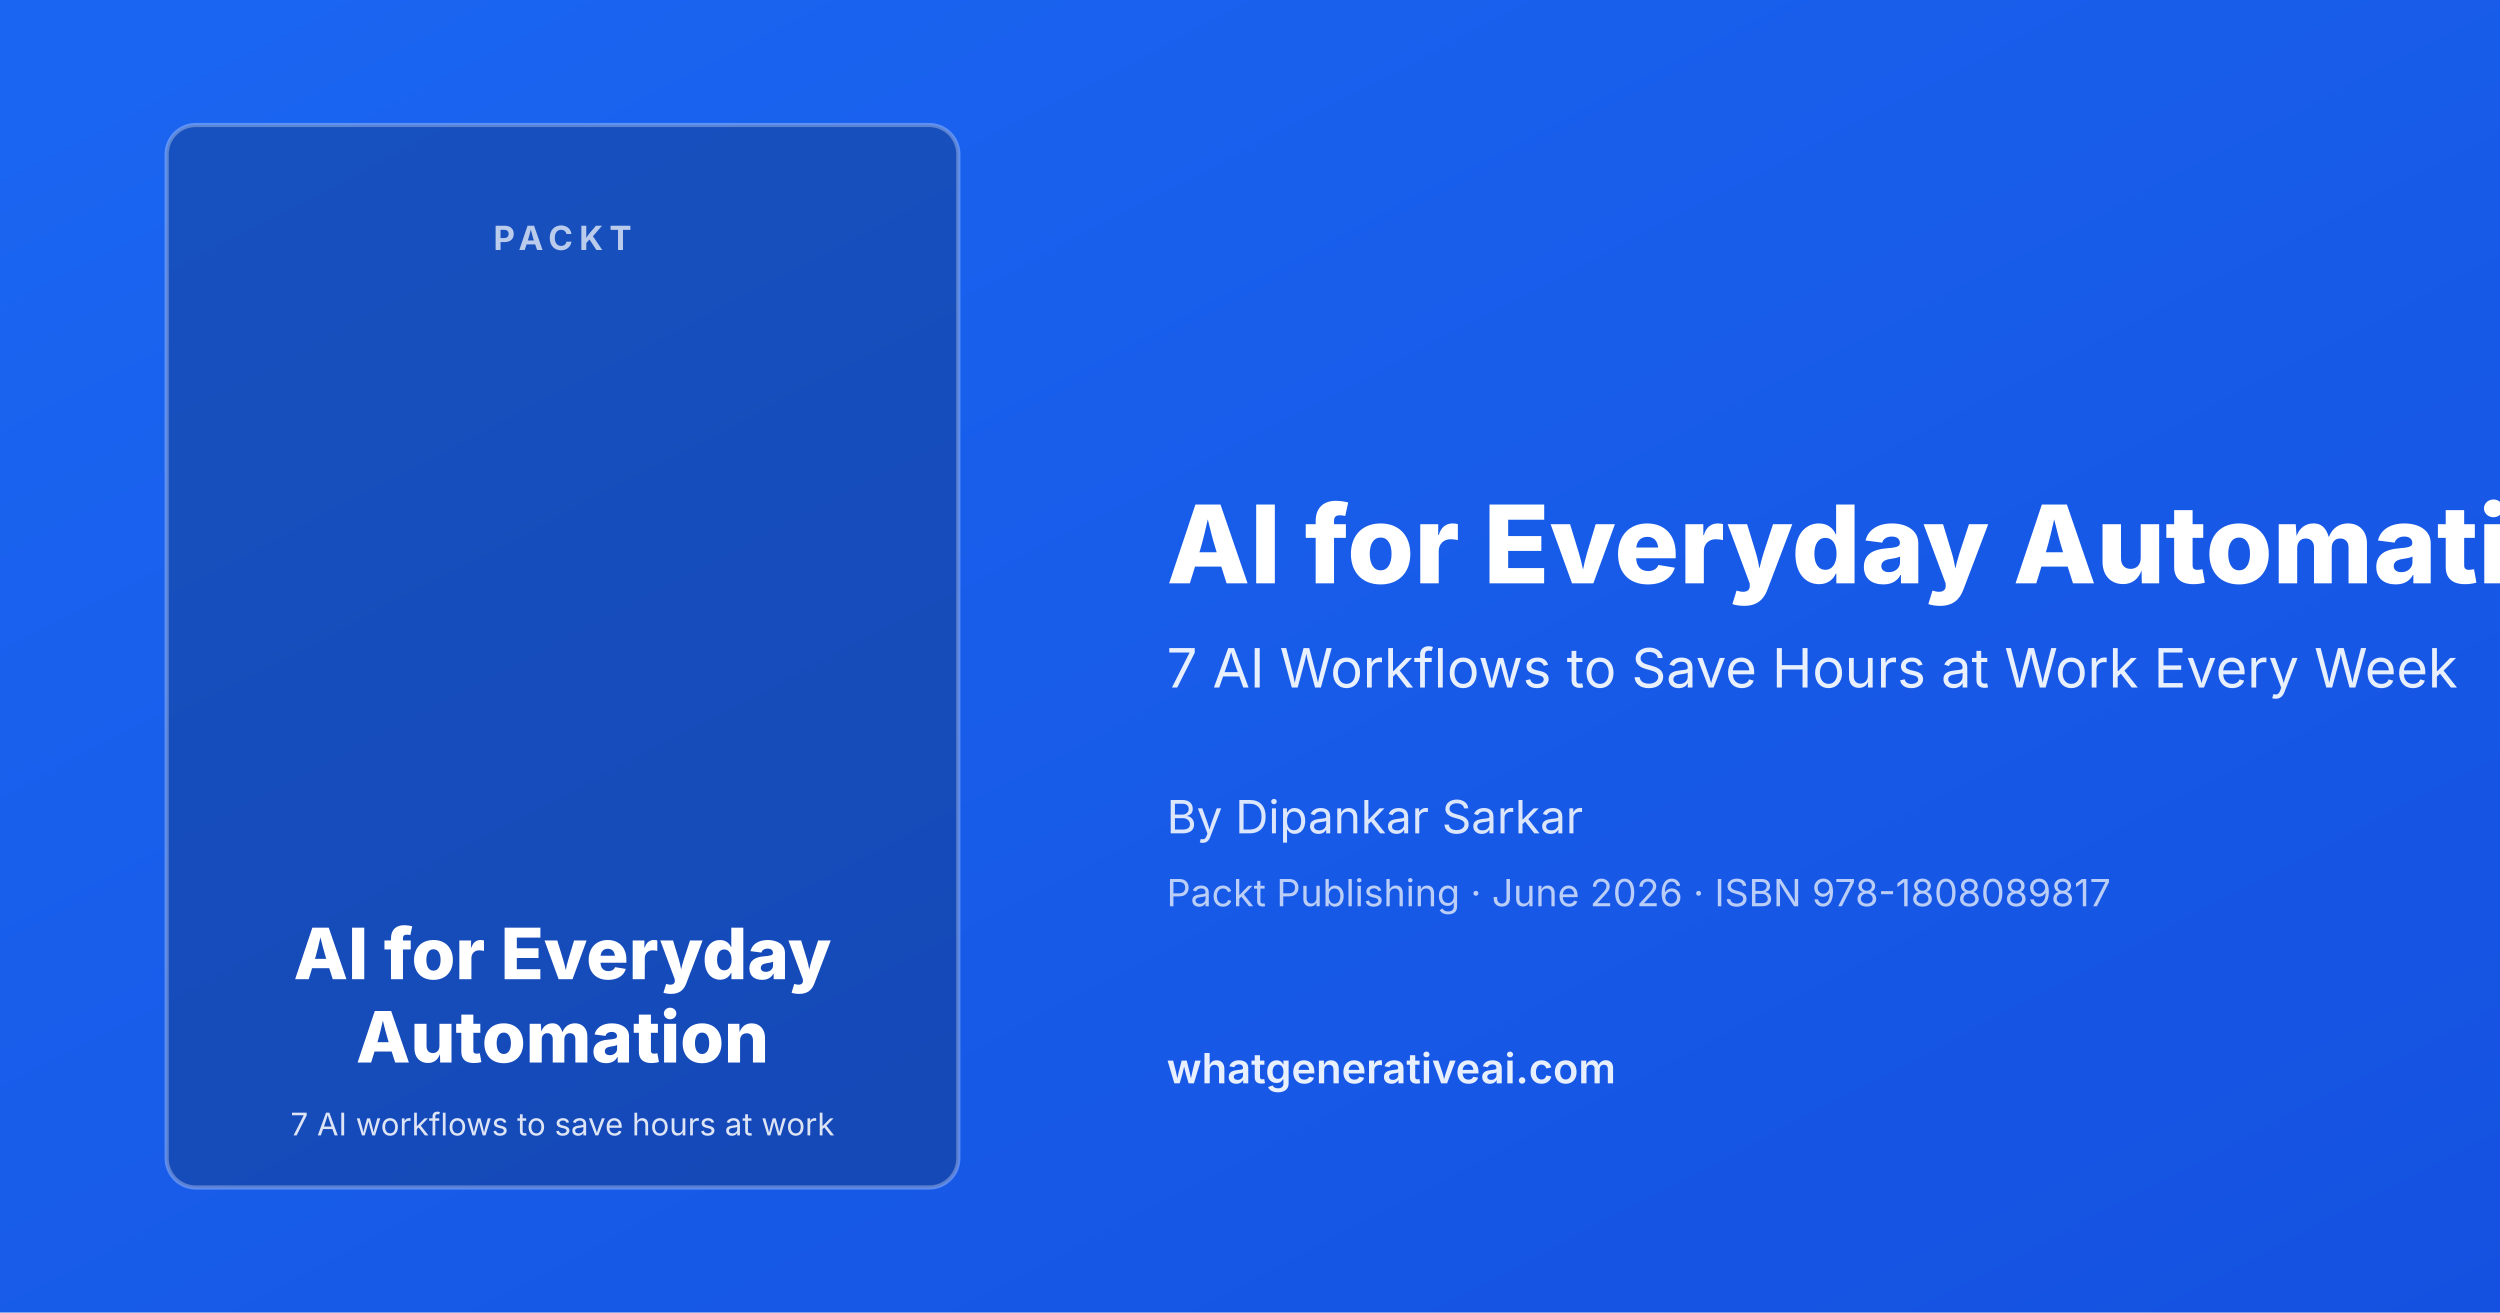
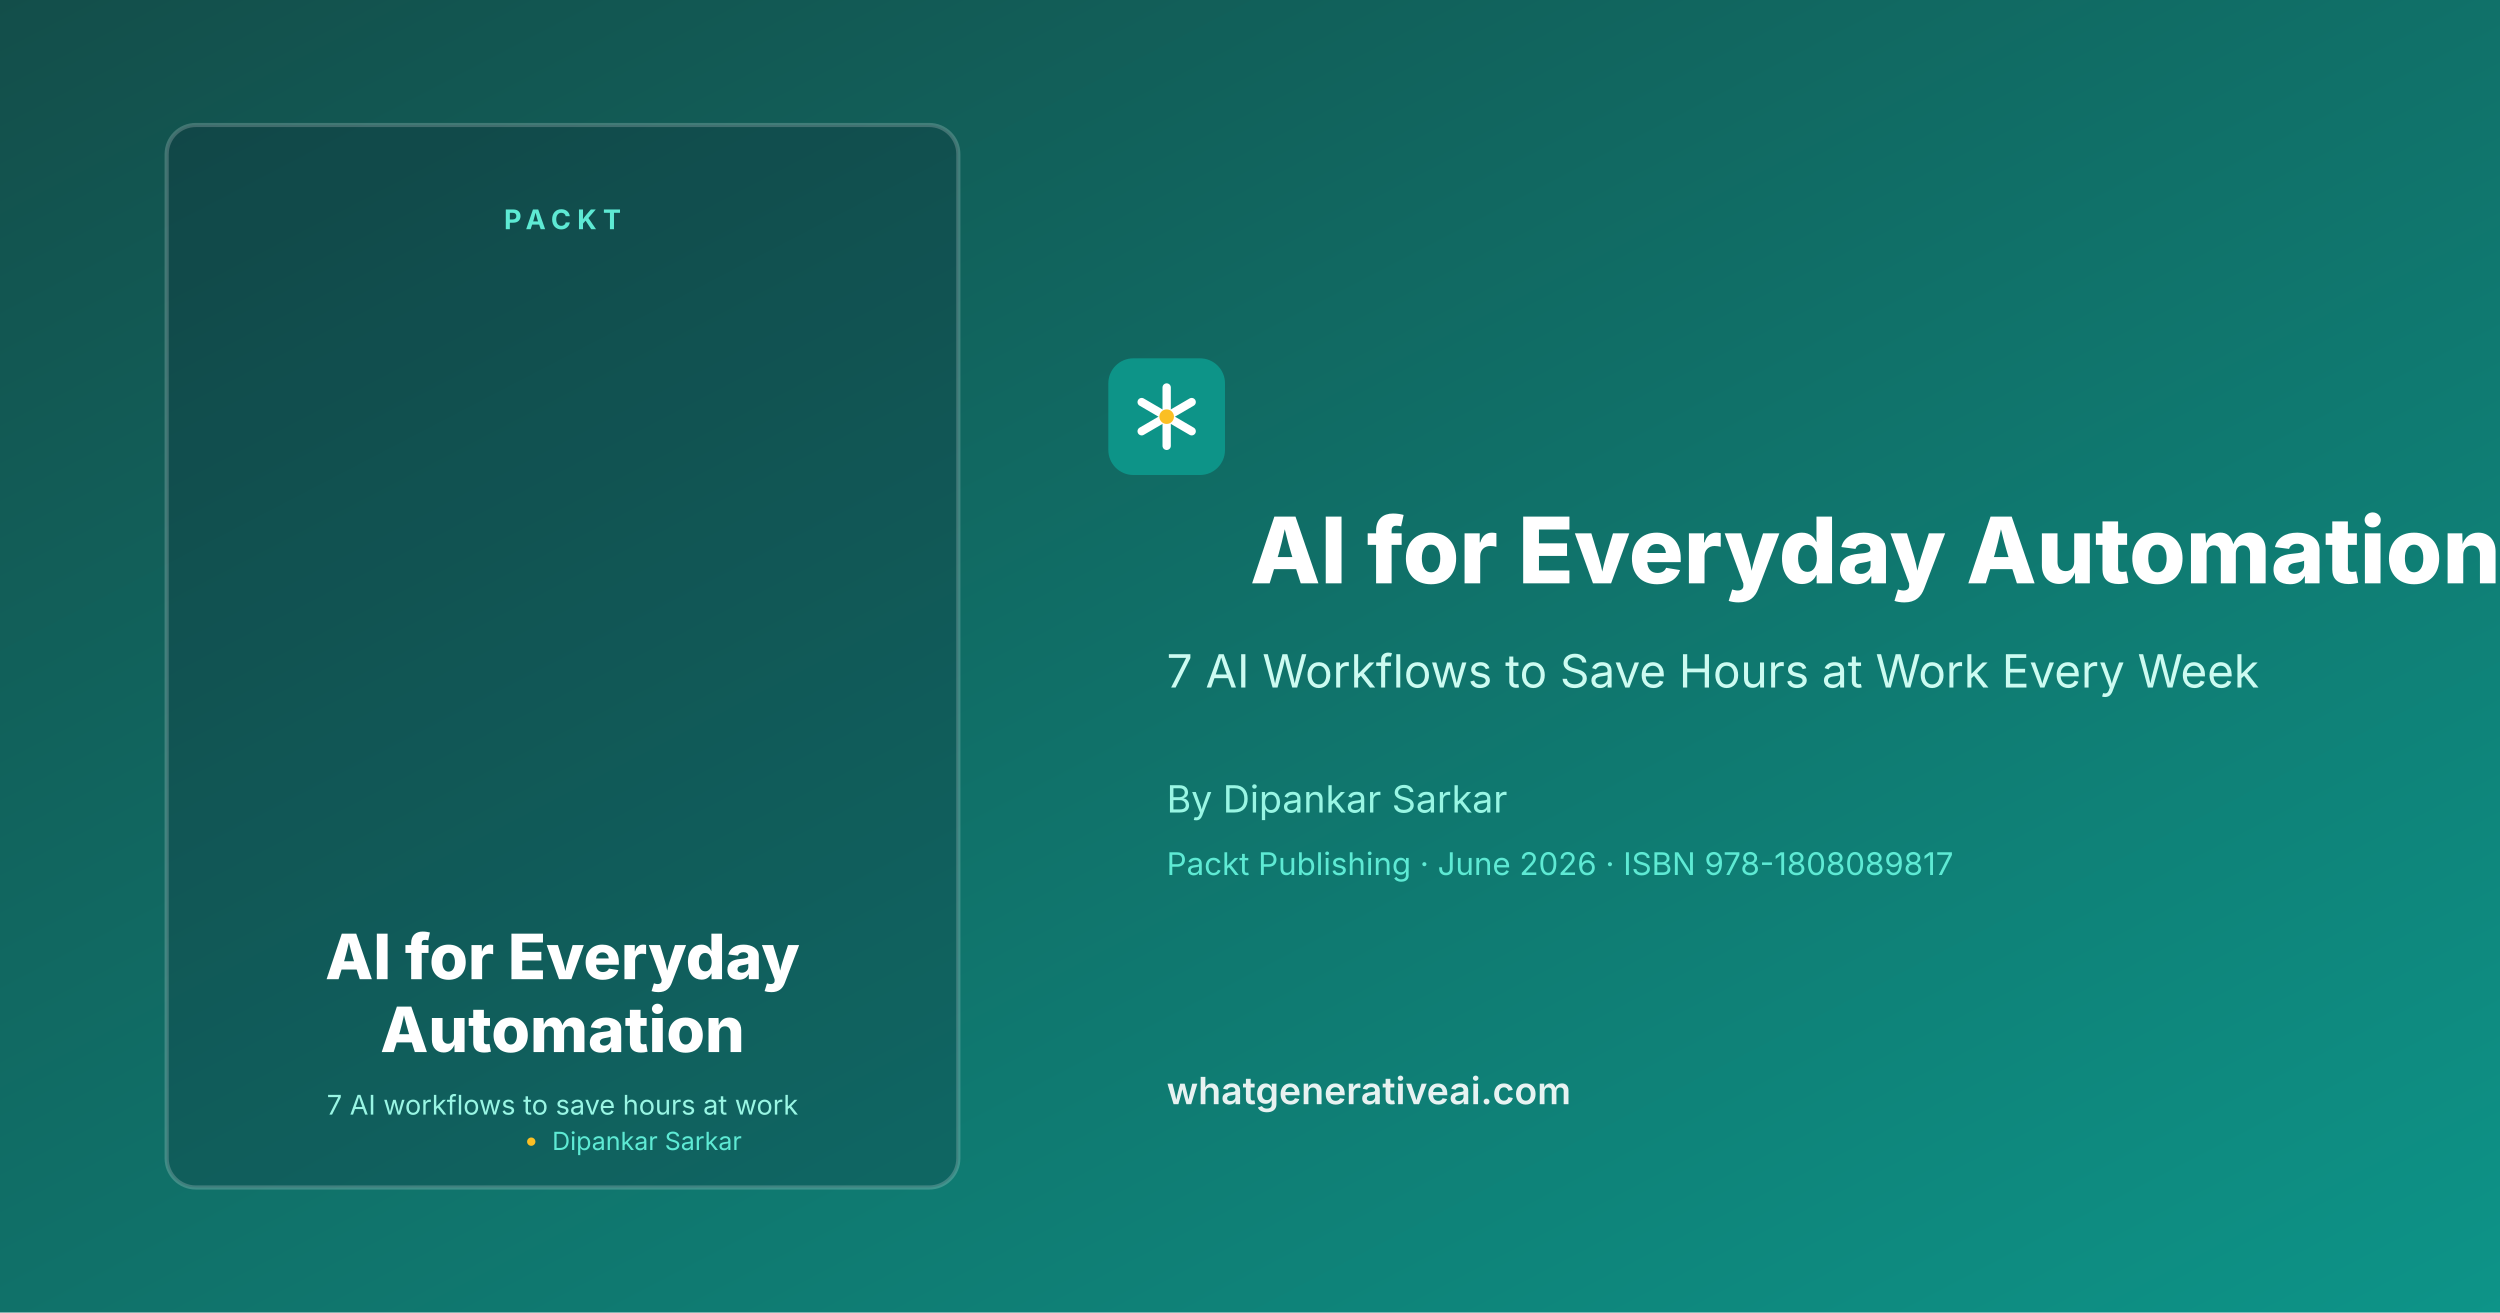
<svg xmlns="http://www.w3.org/2000/svg" viewBox="0 0 1200 630" width="1200" height="630">
  <defs>
-     <linearGradient id="g" x1="0" y1="0" x2="1" y2="1">
-       <stop offset="0" stop-color="#1a66f2" />
-       <stop offset="1" stop-color="#1551e0" />
+     <linearGradient id="bg" x1="0" y1="0" x2="1" y2="1">
+       <stop offset="0" stop-color="#134e4a" />
+       <stop offset="1" stop-color="#0d9488" />
    </linearGradient>
  </defs>
-   <rect width="1200" height="630" fill="url(#g)" />
-   <rect x="80" y="60" width="380" height="510" rx="14" fill="#0f172a" opacity="0.25" />
-   <rect x="80" y="60" width="380" height="510" rx="14" fill="none" stroke="#fff" stroke-opacity="0.3" stroke-width="2" />
-   <text x="270" y="120" text-anchor="middle" font-family="Inter, Arial, sans-serif" font-size="16" font-weight="700" fill="#fff" fill-opacity="0.7" letter-spacing="3">PACKT</text>
-   <text x="270" y="470" text-anchor="middle" font-family="Inter, Arial, sans-serif" font-size="34" font-weight="800" fill="#fff">AI for Everyday</text>
-   <text x="270" y="510" text-anchor="middle" font-family="Inter, Arial, sans-serif" font-size="34" font-weight="800" fill="#fff">Automation</text>
-   <text x="270" y="545" text-anchor="middle" font-family="Inter, Arial, sans-serif" font-size="15" fill="#fff" fill-opacity="0.85">7 AI workflows to save hours at work</text>
-   <text x="560" y="280" font-family="Inter, Arial, sans-serif" font-size="52" font-weight="800" fill="#fff">AI for Everyday Automation</text>
-   <text x="560" y="330" font-family="Inter, Arial, sans-serif" font-size="26" fill="#fff" fill-opacity="0.9">7 AI Workflows to Save Hours at Work Every Week</text>
-   <text x="560" y="400" font-family="Inter, Arial, sans-serif" font-size="22" fill="#fff" fill-opacity="0.85">By Dipankar Sarkar</text>
-   <text x="560" y="435" font-family="Inter, Arial, sans-serif" font-size="18" fill="#fff" fill-opacity="0.7">Packt Publishing · June 2026 · ISBN 978-1808089817</text>
-   <text x="560" y="520" font-family="Inter, Arial, sans-serif" font-size="20" font-weight="600" fill="#fff" fill-opacity="0.9">whatgenerativeai.com</text>
+   <rect width="1200" height="630" fill="url(#bg)" />
+   <rect x="80" y="60" width="380" height="510" rx="14" fill="#0f172a" fill-opacity="0.2" />
+   <rect x="80" y="60" width="380" height="510" rx="14" fill="none" stroke="#fff" stroke-opacity="0.2" stroke-width="2" />
+   <text x="270" y="110" text-anchor="middle" font-family="Inter, Arial, sans-serif" font-size="13" font-weight="700" fill="#5eead4" letter-spacing="3">PACKT</text>
+   <text x="270" y="470" text-anchor="middle" font-family="Inter, Arial, sans-serif" font-size="30" font-weight="800" fill="#fff">AI for Everyday</text>
+   <text x="270" y="505" text-anchor="middle" font-family="Inter, Arial, sans-serif" font-size="30" font-weight="800" fill="#fff">Automation</text>
+   <text x="270" y="535" text-anchor="middle" font-family="Inter, Arial, sans-serif" font-size="13" fill="#99f6e4">7 AI workflows to save hours at work</text>
+   <circle cx="255" cy="548" r="2" fill="#fbbf24" />
+   <text x="265" y="552" text-anchor="start" font-family="Inter, Arial, sans-serif" font-size="12" fill="#5eead4">Dipankar Sarkar</text>
+   <g transform="translate(560 200)">
+     <rect x="-28" y="-28" width="56" height="56" rx="12" fill="#0d9488" />
+     <g stroke="#fff" stroke-width="4" stroke-linecap="round">
+       <line x1="0" y1="-14" x2="0" y2="14" />
+       <line x1="-12" y1="-7" x2="12" y2="7" />
+       <line x1="-12" y1="7" x2="12" y2="-7" />
+     </g>
+     <circle cx="0" cy="0" r="3.5" fill="#fbbf24" />
+   </g>
+   <text x="600" y="280" font-family="Inter, Arial, sans-serif" font-size="44" font-weight="800" fill="#fff">AI for Everyday Automation</text>
+   <text x="560" y="330" font-family="Inter, Arial, sans-serif" font-size="22" fill="#ccfbf1">7 AI Workflows to Save Hours at Work Every Week</text>
+   <text x="560" y="390" font-family="Inter, Arial, sans-serif" font-size="18" fill="#99f6e4">By Dipankar Sarkar</text>
+   <text x="560" y="420" font-family="Inter, Arial, sans-serif" font-size="15" fill="#5eead4">Packt Publishing · June 2026 · ISBN 978-1808089817</text>
+   <text x="560" y="530" font-family="Inter, Arial, sans-serif" font-size="18" font-weight="600" fill="#fff" fill-opacity="0.9">whatgenerativeai.com</text>
</svg>
